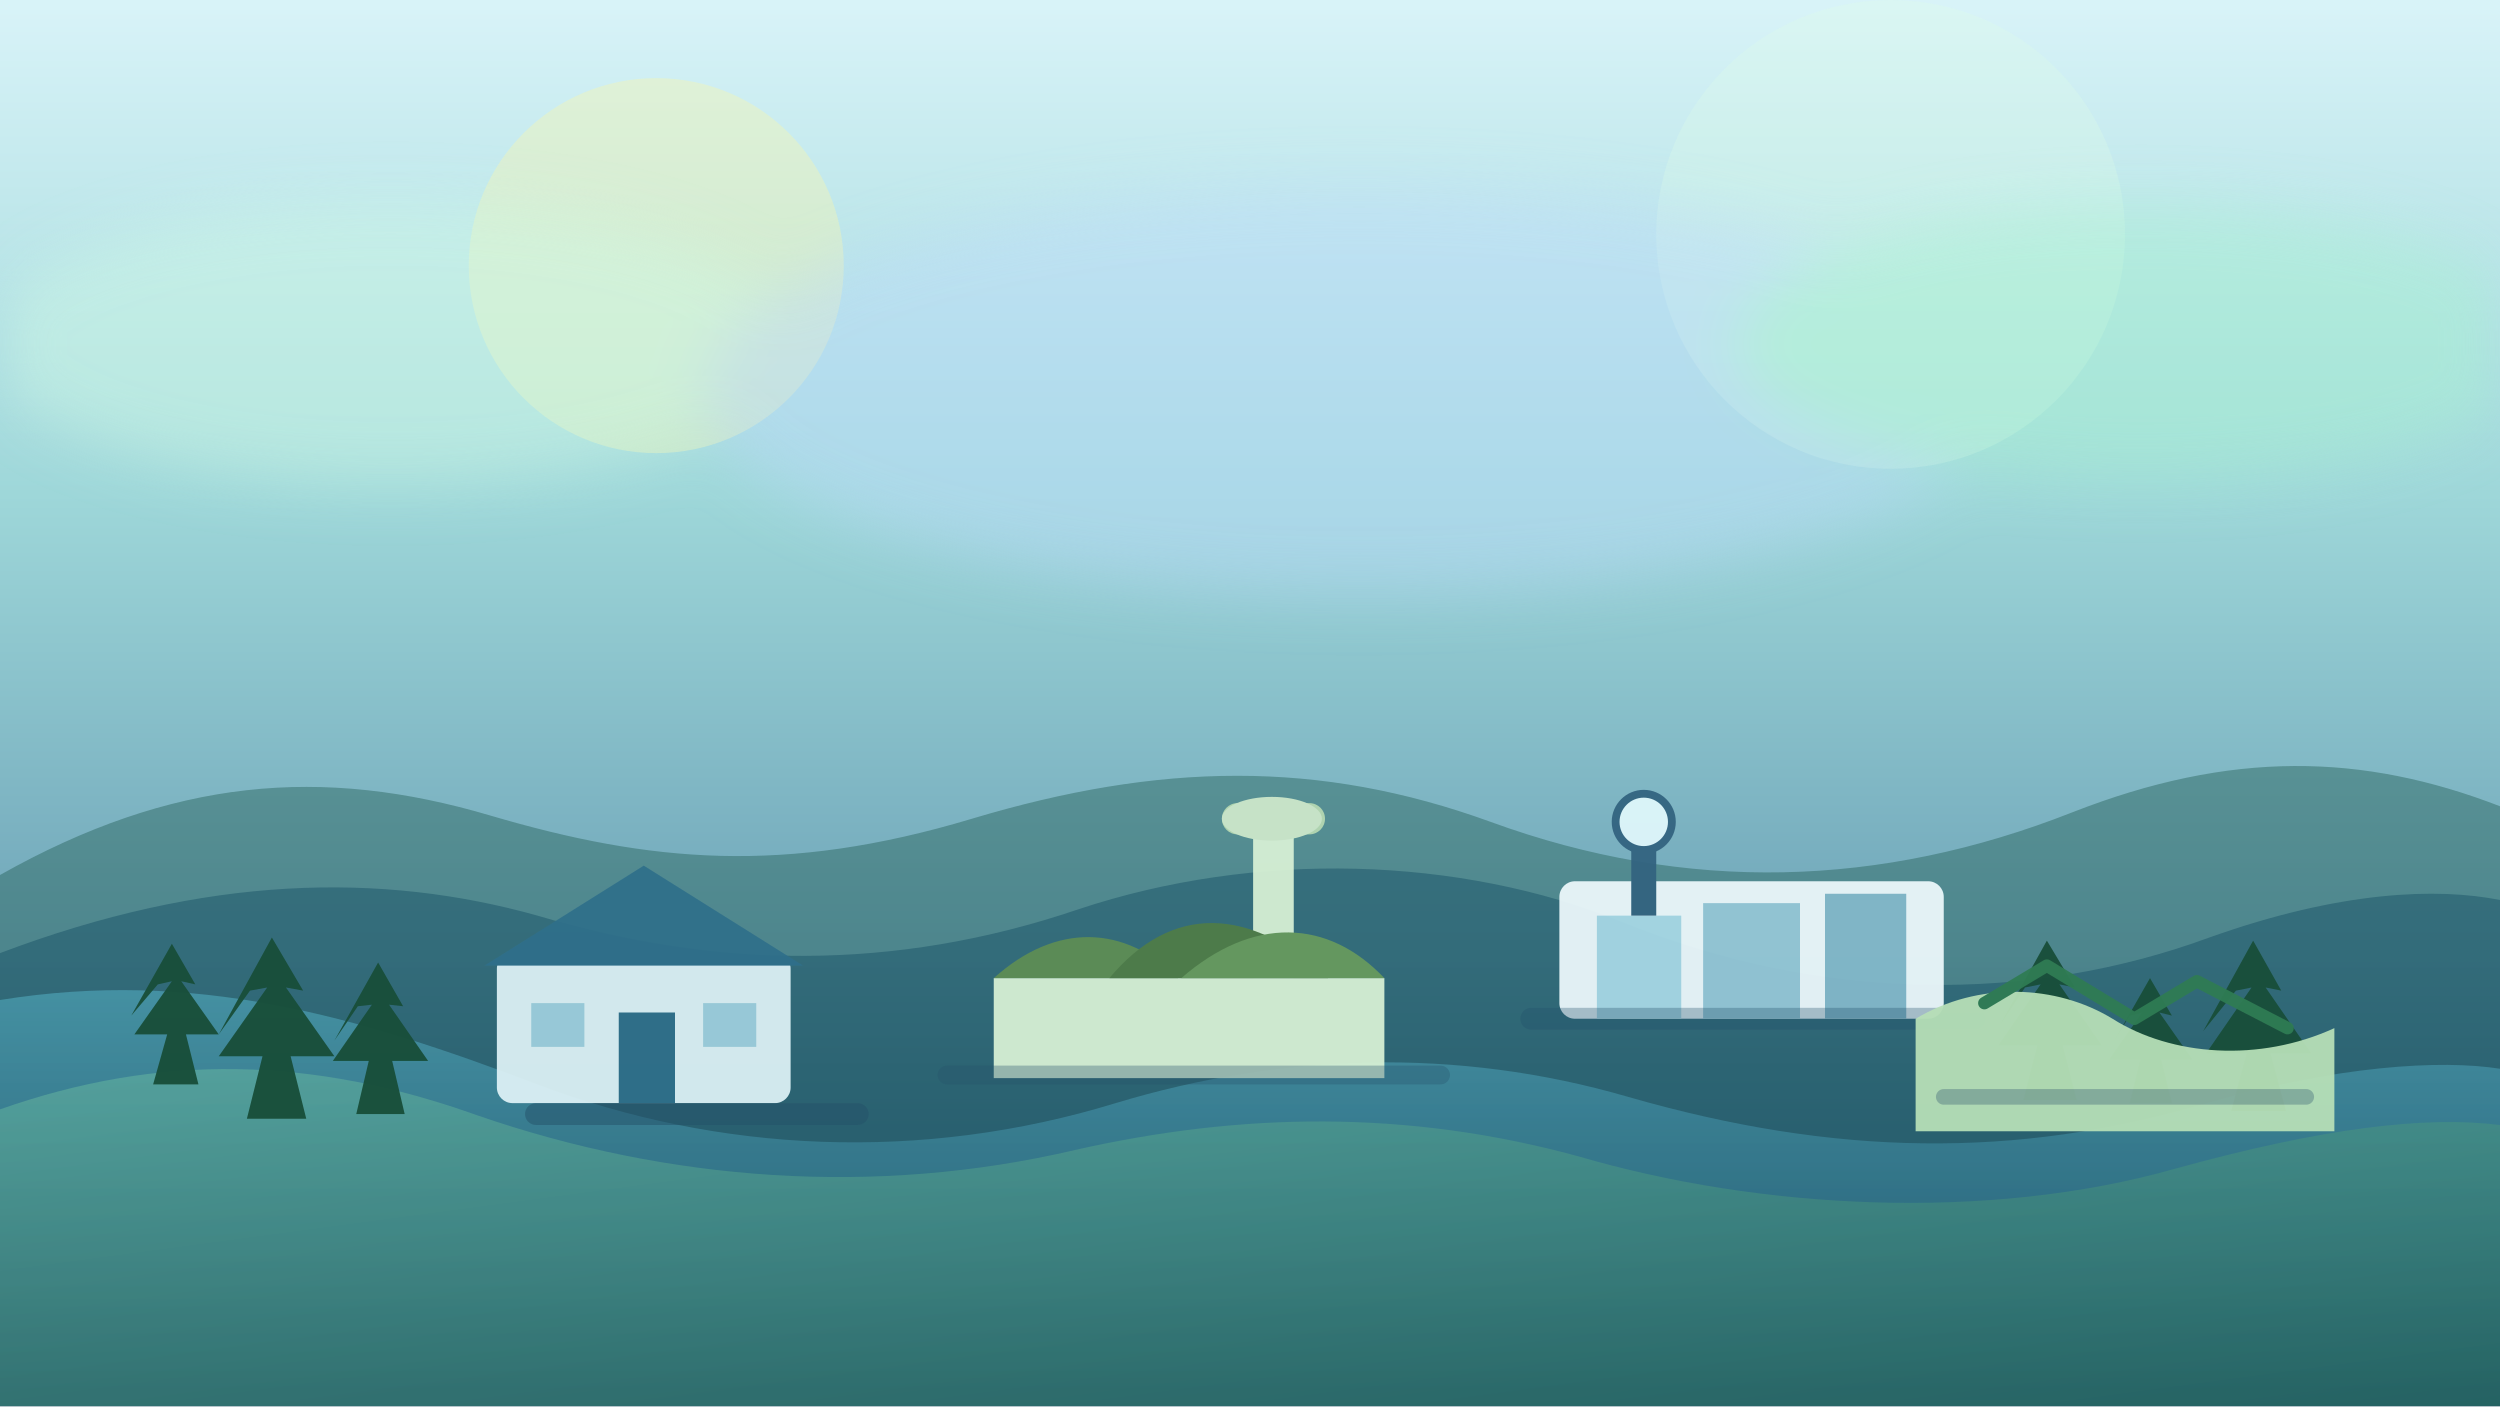
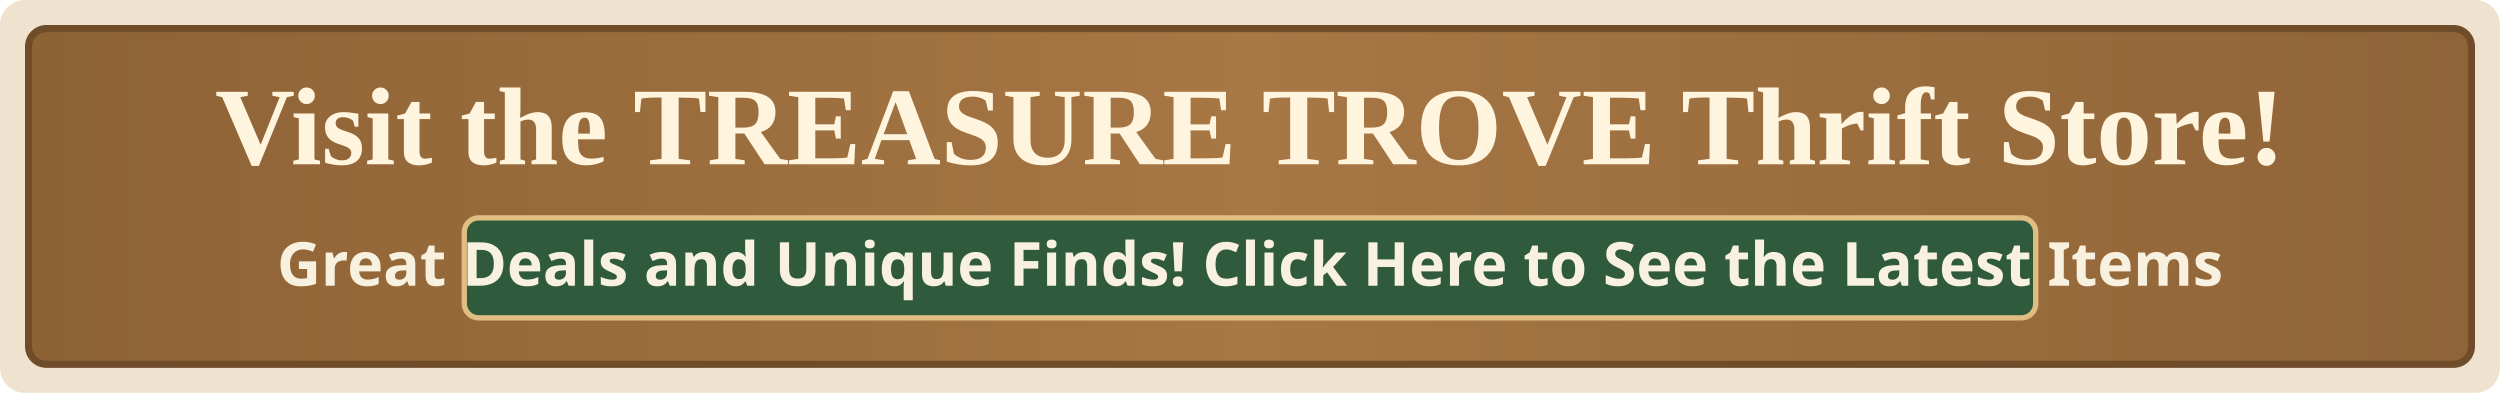
- <svg xmlns="http://www.w3.org/2000/svg" viewBox="0 0 1600 900" preserveAspectRatio="xMidYMid slice" role="img" aria-label="Banner inspired by Wadena County communities including Menahga, Sebeka, Wadena, and Verndale">
+ <svg xmlns="http://www.w3.org/2000/svg" viewBox="0 0 1400 220" role="img" aria-labelledby="t d">
  <defs>
-     <linearGradient id="sky" x1="0" y1="0" x2="0" y2="1">
-       <stop offset="0%" stop-color="#d8f3f8" />
-       <stop offset="35%" stop-color="#9ed7d9" />
-       <stop offset="68%" stop-color="#6ea4b8" />
-       <stop offset="100%" stop-color="#1f4c68" />
+     <linearGradient id="wood" x1="0" x2="1" y1="0" y2="0">
+       <stop offset="0" stop-color="#8d6235" />
+       <stop offset="0.5" stop-color="#a77744" />
+       <stop offset="1" stop-color="#8f6438" />
    </linearGradient>
-     <linearGradient id="water" x1="0" y1="0" x2="0" y2="1">
-       <stop offset="0%" stop-color="#60c7dd" />
-       <stop offset="100%" stop-color="#245979" />
-     </linearGradient>
-     <linearGradient id="field" x1="0" y1="0" x2="1" y2="1">
-       <stop offset="0%" stop-color="#7dd3a7" />
-       <stop offset="100%" stop-color="#2f7b53" />
-     </linearGradient>
-     <filter id="blur" x="-30%" y="-30%" width="160%" height="160%">
-       <feGaussianBlur stdDeviation="18" />
-     </filter>
  </defs>
-   <rect width="1600" height="900" fill="url(#sky)" />
-   <circle cx="420" cy="170" r="120" fill="#f1f5b5" opacity="0.45" />
-   <circle cx="1210" cy="150" r="150" fill="#dcfce7" opacity="0.3" />
-   <g filter="url(#blur)" opacity="0.42">
-     <ellipse cx="250" cy="220" rx="260" ry="90" fill="#d1fae5" />
-     <ellipse cx="870" cy="250" rx="420" ry="130" fill="#bfdbfe" />
-     <ellipse cx="1370" cy="220" rx="260" ry="88" fill="#a7f3d0" />
-   </g>
-   <path d="M0 560 C110 498, 206 490, 314 522 C416 552, 502 560, 622 524 C742 488, 844 486, 954 526 C1080 572, 1204 568, 1326 520 C1428 480, 1512 482, 1600 516 L1600 900 L0 900 Z" fill="#1f5a50" opacity="0.42" />
-   <path d="M0 610 C132 560, 244 558, 344 586 C458 620, 572 622, 690 582 C804 544, 934 548, 1038 590 C1166 642, 1300 642, 1414 600 C1498 570, 1560 568, 1600 576 L1600 900 L0 900 Z" fill="#124b61" opacity="0.44" />
-   <g>
-     <path d="M0 640 C124 620, 228 650, 344 694 C460 738, 590 744, 714 706 C820 674, 932 670, 1042 702 C1174 740, 1290 742, 1412 706 C1496 682, 1562 678, 1600 684 L1600 900 L0 900 Z" fill="url(#water)" opacity="0.42" />
-     <path d="M0 710 C102 674, 200 676, 306 714 C428 756, 560 766, 688 736 C794 712, 900 710, 1010 740 C1126 774, 1272 782, 1392 748 C1486 722, 1552 714, 1600 720 L1600 900 L0 900 Z" fill="url(#field)" opacity="0.36" />
-   </g>
-   <g fill="#184e39" opacity="0.96">
-     <path d="M84 650 l26 -46 l15 26 l-9 -2 l24 34 h-21 l8 32 h-29 l9 -32 h-21 l24 -34 l-9 2 z" />
-     <path d="M140 662 l34 -62 l20 34 l-11 -2 l31 44 h-28 l10 40 h-38 l10 -40 h-28 l31 -44 l-11 2 z" />
-     <path d="M214 666 l28 -50 l16 28 l-9 -1 l25 36 h-23 l8 34 h-31 l8 -34 h-23 l25 -36 l-9 1 z" />
-     <path d="M1280 656 l30 -54 l18 30 l-10 -2 l27 39 h-25 l9 35 h-34 l9 -35 h-25 l27 -39 l-10 2 z" />
-     <path d="M1352 668 l24 -42 l14 24 l-8 -2 l21 30 h-20 l7 28 h-27 l7 -28 h-20 l21 -30 l-8 2 z" />
-     <path d="M1410 660 l32 -58 l18 32 l-10 -2 l29 42 h-26 l10 37 h-35 l10 -37 h-26 l29 -42 l-10 2 z" />
-   </g>
-   <g transform="translate(318 530)" opacity="0.92">
-     <rect x="0" y="80" width="188" height="96" rx="10" fill="#dff3f7" />
-     <polygon points="-8,88 94,24 196,88" fill="#2f6f8a" />
-     <rect x="78" y="118" width="36" height="58" fill="#2f6f8a" />
-     <rect x="22" y="112" width="34" height="28" fill="#9fd0df" />
-     <rect x="132" y="112" width="34" height="28" fill="#9fd0df" />
-     <rect x="18" y="176" width="220" height="14" rx="7" fill="#25526a" opacity="0.55" />
-   </g>
-   <g transform="translate(636 500)" opacity="0.94">
-     <rect x="0" y="126" width="250" height="64" fill="#d7f0d5" />
-     <rect x="166" y="26" width="26" height="100" fill="#d7f0d5" />
-     <rect x="146" y="14" width="66" height="20" rx="10" fill="#b5d8b1" />
-     <ellipse cx="178" cy="24" rx="32" ry="14" fill="#cde8ca" />
-     <path d="M0 126 C40 90, 84 92, 118 126 Z" fill="#5d8d54" />
-     <path d="M74 126 C114 78, 164 80, 214 126 Z" fill="#4f7c47" />
-     <path d="M120 126 C166 86, 214 88, 250 126 Z" fill="#679a5d" />
-     <path d="M-30 188 H286" stroke="#25526a" stroke-width="12" stroke-linecap="round" opacity="0.34" />
-   </g>
-   <g transform="translate(998 470)" opacity="0.94">
-     <rect x="0" y="94" width="246" height="88" rx="10" fill="#ecf8fb" />
-     <rect x="24" y="116" width="54" height="66" fill="#a7d8e5" />
-     <rect x="92" y="108" width="62" height="74" fill="#95c7d7" />
-     <rect x="170" y="102" width="52" height="80" fill="#83b8ca" />
-     <rect x="46" y="58" width="16" height="58" fill="#32637f" />
-     <circle cx="54" cy="56" r="18" fill="#dff6fb" stroke="#32637f" stroke-width="5" />
-     <path d="M-18 182 H266" stroke="#1f4c68" stroke-width="14" stroke-linecap="round" opacity="0.32" />
-   </g>
-   <g transform="translate(1226 522)" opacity="0.94">
-     <path d="M0 130 C40 106, 90 108, 126 130 C164 154, 220 158, 268 136 L268 202 L0 202 Z" fill="#b7dfb7" />
-     <path d="M44 120 l40 -24 l56 34 l40 -24 l58 30" fill="none" stroke="#2f7b53" stroke-width="8" stroke-linecap="round" stroke-linejoin="round" />
-     <path d="M18 180 H250" stroke="#31576e" stroke-width="10" stroke-linecap="round" opacity="0.35" />
-   </g>
+   <rect width="1400" height="220" rx="14" fill="#efe3d0" />
+   <rect x="16" y="16" width="1368" height="188" rx="10" fill="url(#wood)" stroke="#6f4c2a" stroke-width="4" />
+   <text x="700" y="92" text-anchor="middle" fill="#fff4de" font-size="62" font-family="Georgia, 'Times New Roman', serif" font-weight="700">Visit the TREASURE TROVE Thrift Store!</text>
+   <rect x="260" y="122" width="880" height="56" rx="8" fill="#2f5a3b" stroke="#e0bd81" stroke-width="3" />
+   <text x="700" y="160" text-anchor="middle" fill="#f8f1df" font-size="34" font-family="Trebuchet MS, Segoe UI, sans-serif" font-weight="700">Great Deals and Unique Finds! Click Here to See the Latest Items</text>
</svg>
